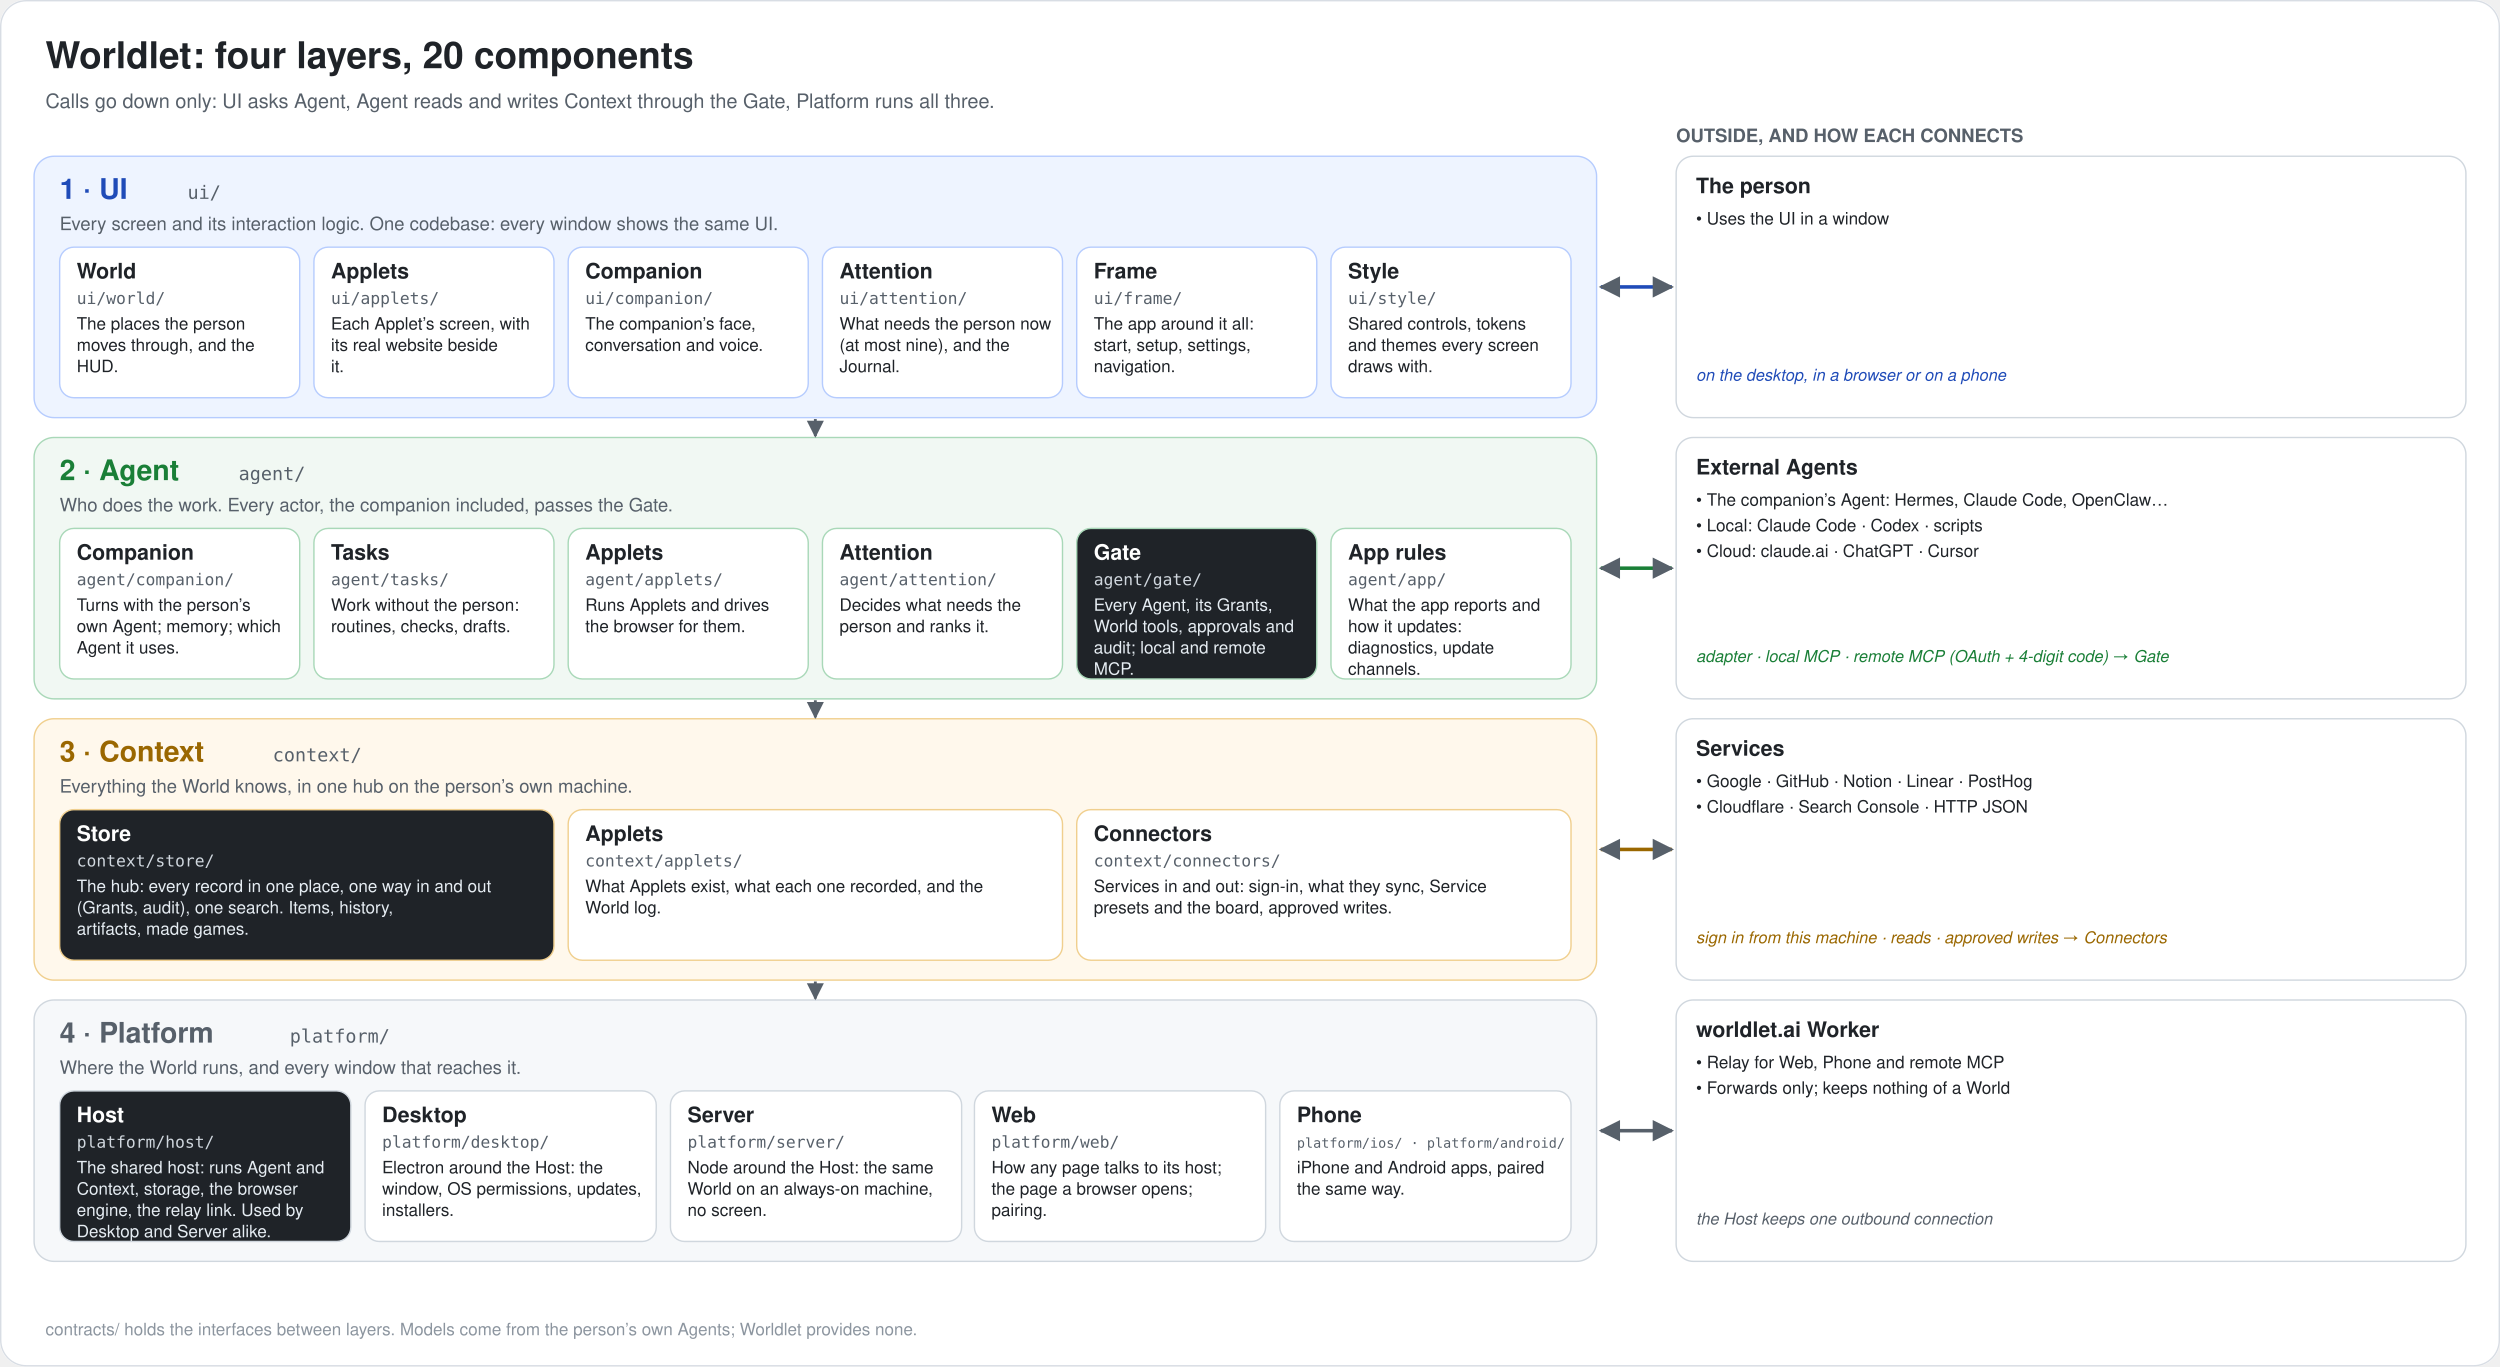
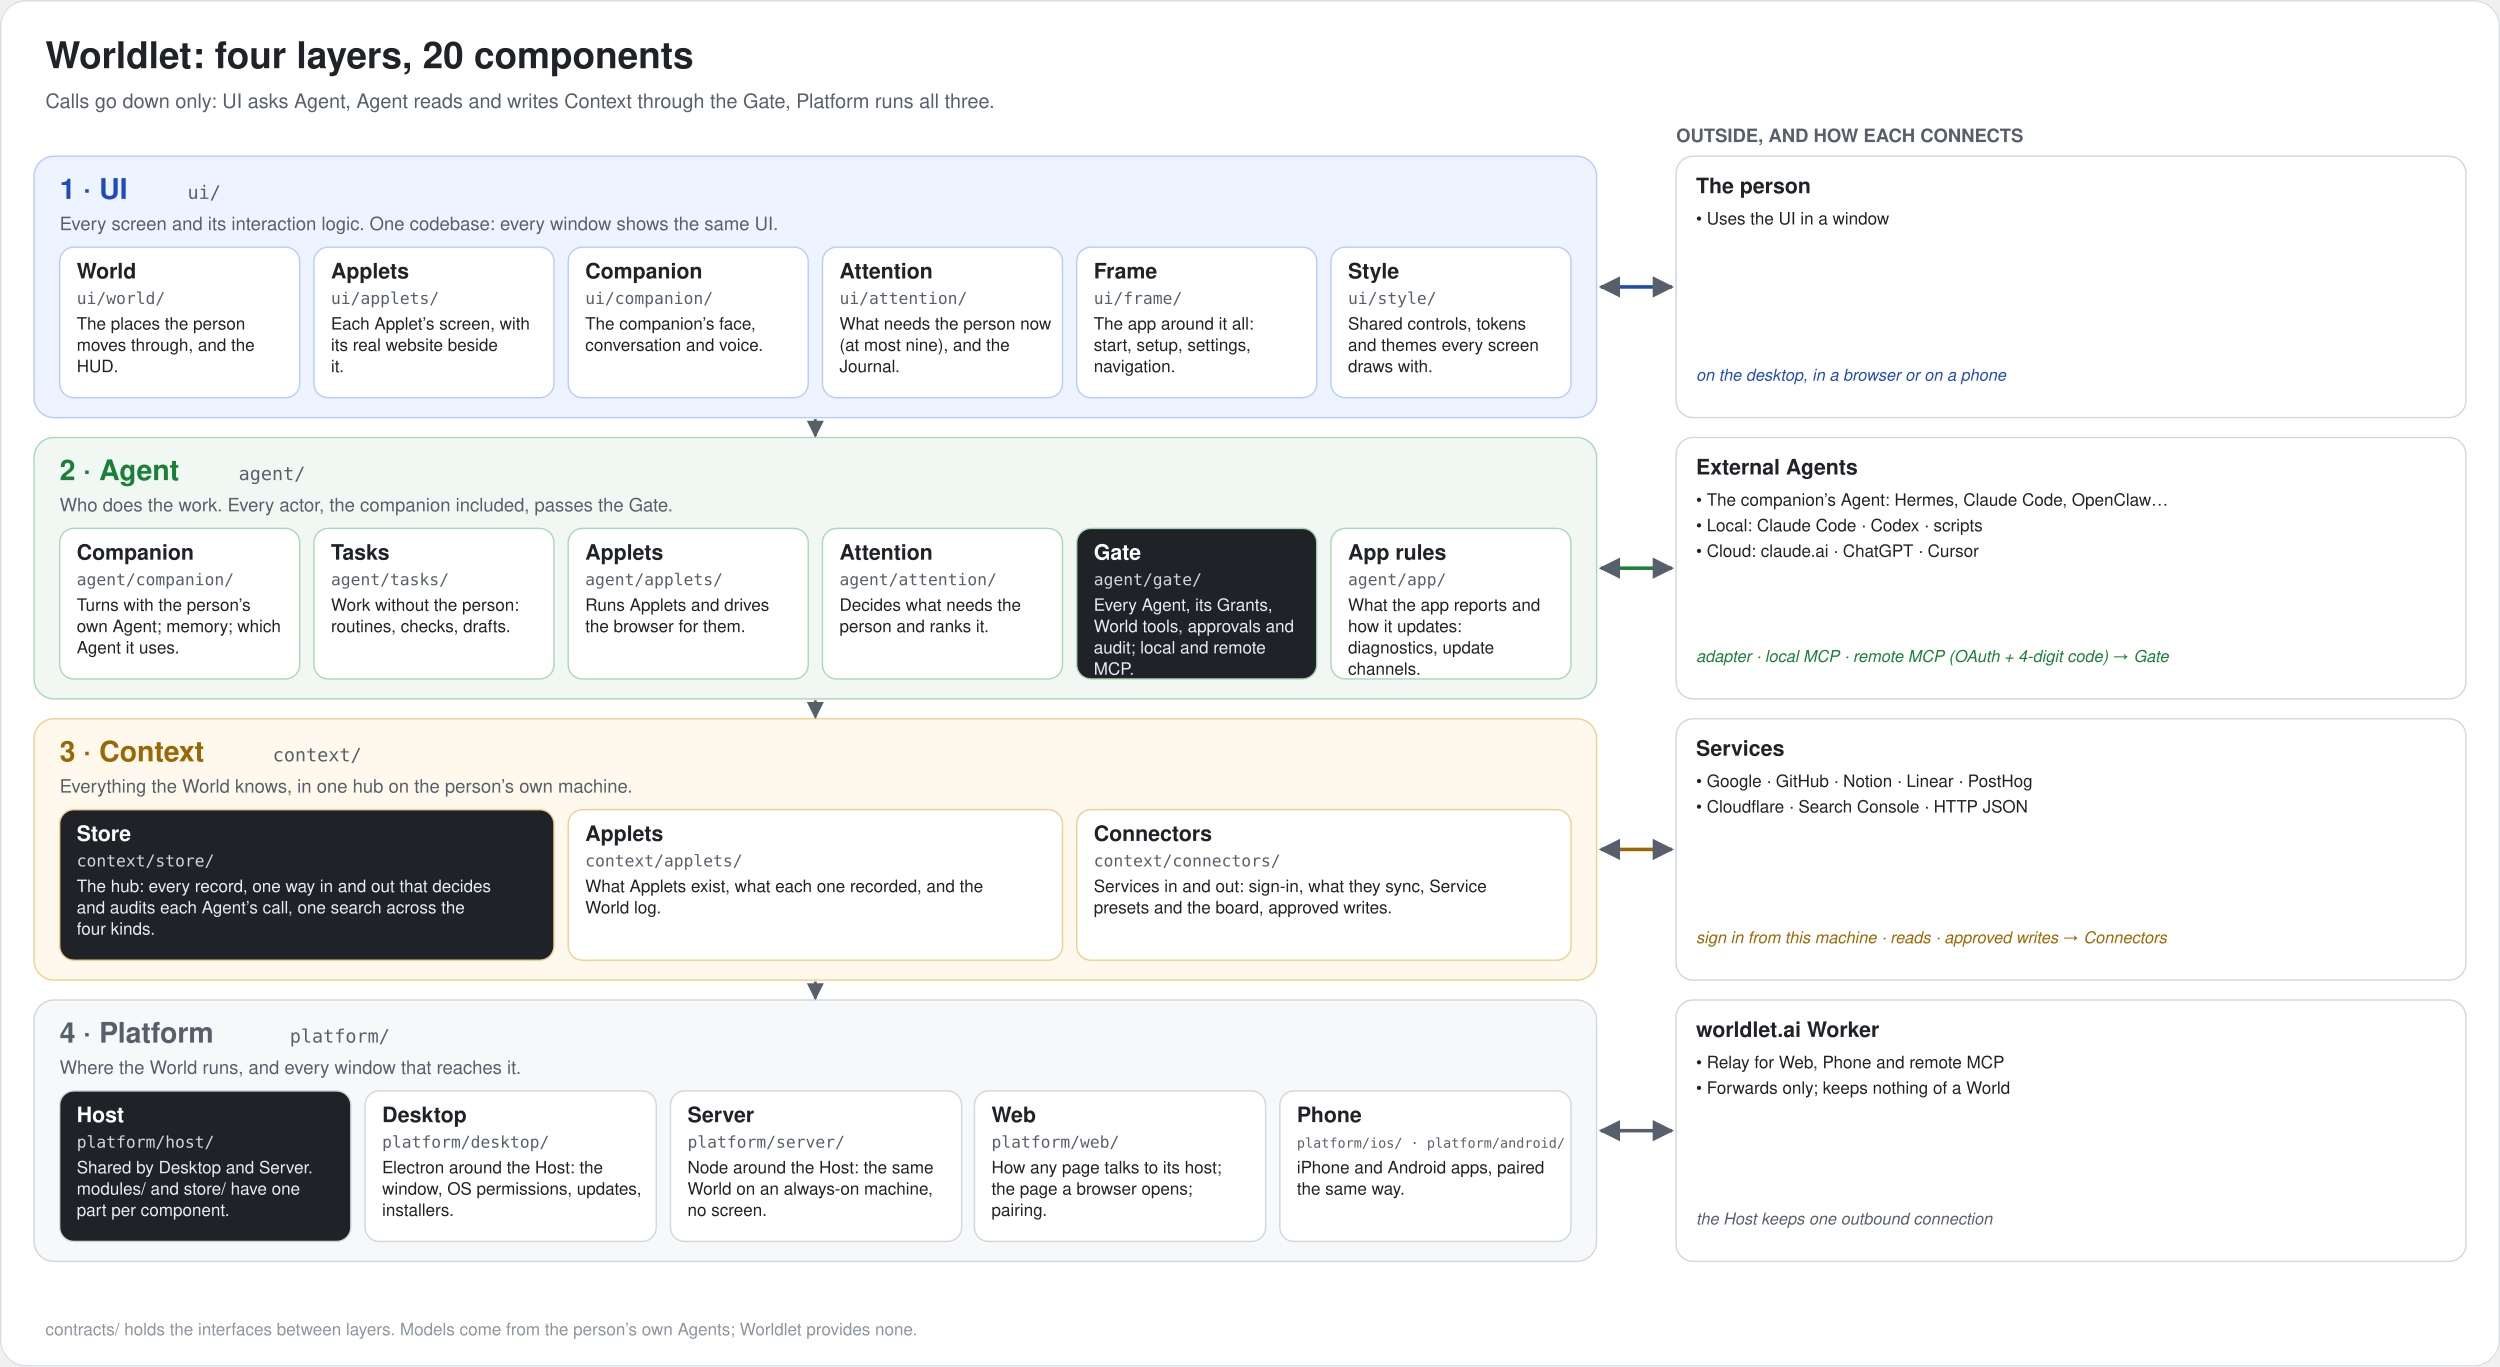
<svg xmlns="http://www.w3.org/2000/svg" width="1760" height="962" viewBox="0 0 1760 962" font-family="-apple-system, 'Segoe UI', Helvetica, Arial, sans-serif">
  <defs>
    <marker id="ar" viewBox="0 0 10 10" refX="9" refY="5" markerWidth="6" markerHeight="6" orient="auto-start-reverse">
      <path d="M0 0L10 5L0 10z" fill="#57606A" />
    </marker>
  </defs>
  <rect width="1760" height="962" rx="18" fill="#FFFFFF" />
  <rect x="0.5" y="0.5" width="1759" height="961" rx="18" fill="none" stroke="#D8DDE4" />
  <text x="32" y="48" font-size="26" font-weight="700" fill="#1F2328">Worldlet: four layers, 20 components</text>
  <text x="32" y="76" font-size="14" fill="#57606A">Calls go down only: UI asks Agent, Agent reads and writes Context through the Gate, Platform runs all three.</text>
  <rect x="24" y="110" width="1100" height="184" rx="14" fill="#EEF4FF" stroke="#B6CCFE" />
  <text x="42" y="140" font-size="20" font-weight="800" fill="#1F4BB8">1 · UI</text>
  <text x="132" y="140" font-size="13" font-family="ui-monospace, Menlo, monospace" fill="#57606A">ui/</text>
  <text x="42" y="162" font-size="13" fill="#57606A">Every screen and its interaction logic. One codebase: every window shows the same UI.</text>
  <rect x="42" y="174" width="169" height="106" rx="10" fill="#FFFFFF" stroke="#B6CCFE" />
  <text x="54" y="196" font-size="15" font-weight="700" fill="#1F2328">World</text>
  <text x="54" y="214" font-size="11.5" font-family="ui-monospace, Menlo, monospace" fill="#57606A">ui/world/</text>
  <text x="54" y="232" font-size="12" fill="#1F2328">The places the person</text>
  <text x="54" y="247" font-size="12" fill="#1F2328">moves through, and the</text>
  <text x="54" y="262" font-size="12" fill="#1F2328">HUD.</text>
  <rect x="221" y="174" width="169" height="106" rx="10" fill="#FFFFFF" stroke="#B6CCFE" />
  <text x="233" y="196" font-size="15" font-weight="700" fill="#1F2328">Applets</text>
  <text x="233" y="214" font-size="11.5" font-family="ui-monospace, Menlo, monospace" fill="#57606A">ui/applets/</text>
  <text x="233" y="232" font-size="12" fill="#1F2328">Each Applet’s screen, with</text>
  <text x="233" y="247" font-size="12" fill="#1F2328">its real website beside</text>
  <text x="233" y="262" font-size="12" fill="#1F2328">it.</text>
  <rect x="400" y="174" width="169" height="106" rx="10" fill="#FFFFFF" stroke="#B6CCFE" />
  <text x="412" y="196" font-size="15" font-weight="700" fill="#1F2328">Companion</text>
  <text x="412" y="214" font-size="11.5" font-family="ui-monospace, Menlo, monospace" fill="#57606A">ui/companion/</text>
  <text x="412" y="232" font-size="12" fill="#1F2328">The companion’s face,</text>
  <text x="412" y="247" font-size="12" fill="#1F2328">conversation and voice.</text>
  <rect x="579" y="174" width="169" height="106" rx="10" fill="#FFFFFF" stroke="#B6CCFE" />
  <text x="591" y="196" font-size="15" font-weight="700" fill="#1F2328">Attention</text>
  <text x="591" y="214" font-size="11.5" font-family="ui-monospace, Menlo, monospace" fill="#57606A">ui/attention/</text>
  <text x="591" y="232" font-size="12" fill="#1F2328">What needs the person now</text>
  <text x="591" y="247" font-size="12" fill="#1F2328">(at most nine), and the</text>
  <text x="591" y="262" font-size="12" fill="#1F2328">Journal.</text>
  <rect x="758" y="174" width="169" height="106" rx="10" fill="#FFFFFF" stroke="#B6CCFE" />
  <text x="770" y="196" font-size="15" font-weight="700" fill="#1F2328">Frame</text>
  <text x="770" y="214" font-size="11.5" font-family="ui-monospace, Menlo, monospace" fill="#57606A">ui/frame/</text>
  <text x="770" y="232" font-size="12" fill="#1F2328">The app around it all:</text>
  <text x="770" y="247" font-size="12" fill="#1F2328">start, setup, settings,</text>
  <text x="770" y="262" font-size="12" fill="#1F2328">navigation.</text>
  <rect x="937" y="174" width="169" height="106" rx="10" fill="#FFFFFF" stroke="#B6CCFE" />
  <text x="949" y="196" font-size="15" font-weight="700" fill="#1F2328">Style</text>
  <text x="949" y="214" font-size="11.5" font-family="ui-monospace, Menlo, monospace" fill="#57606A">ui/style/</text>
  <text x="949" y="232" font-size="12" fill="#1F2328">Shared controls, tokens</text>
  <text x="949" y="247" font-size="12" fill="#1F2328">and themes every screen</text>
  <text x="949" y="262" font-size="12" fill="#1F2328">draws with.</text>
  <rect x="24" y="308" width="1100" height="184" rx="14" fill="#F1F8F3" stroke="#A9D8B8" />
  <text x="42" y="338" font-size="20" font-weight="800" fill="#1A7F37">2 · Agent</text>
  <text x="168" y="338" font-size="13" font-family="ui-monospace, Menlo, monospace" fill="#57606A">agent/</text>
  <text x="42" y="360" font-size="13" fill="#57606A">Who does the work. Every actor, the companion included, passes the Gate.</text>
  <rect x="42" y="372" width="169" height="106" rx="10" fill="#FFFFFF" stroke="#A9D8B8" />
  <text x="54" y="394" font-size="15" font-weight="700" fill="#1F2328">Companion</text>
  <text x="54" y="412" font-size="11.5" font-family="ui-monospace, Menlo, monospace" fill="#57606A">agent/companion/</text>
  <text x="54" y="430" font-size="12" fill="#1F2328">Turns with the person’s</text>
  <text x="54" y="445" font-size="12" fill="#1F2328">own Agent; memory; which</text>
  <text x="54" y="460" font-size="12" fill="#1F2328">Agent it uses.</text>
  <rect x="221" y="372" width="169" height="106" rx="10" fill="#FFFFFF" stroke="#A9D8B8" />
  <text x="233" y="394" font-size="15" font-weight="700" fill="#1F2328">Tasks</text>
  <text x="233" y="412" font-size="11.5" font-family="ui-monospace, Menlo, monospace" fill="#57606A">agent/tasks/</text>
  <text x="233" y="430" font-size="12" fill="#1F2328">Work without the person:</text>
  <text x="233" y="445" font-size="12" fill="#1F2328">routines, checks, drafts.</text>
  <rect x="400" y="372" width="169" height="106" rx="10" fill="#FFFFFF" stroke="#A9D8B8" />
  <text x="412" y="394" font-size="15" font-weight="700" fill="#1F2328">Applets</text>
  <text x="412" y="412" font-size="11.5" font-family="ui-monospace, Menlo, monospace" fill="#57606A">agent/applets/</text>
  <text x="412" y="430" font-size="12" fill="#1F2328">Runs Applets and drives</text>
  <text x="412" y="445" font-size="12" fill="#1F2328">the browser for them.</text>
  <rect x="579" y="372" width="169" height="106" rx="10" fill="#FFFFFF" stroke="#A9D8B8" />
  <text x="591" y="394" font-size="15" font-weight="700" fill="#1F2328">Attention</text>
  <text x="591" y="412" font-size="11.5" font-family="ui-monospace, Menlo, monospace" fill="#57606A">agent/attention/</text>
  <text x="591" y="430" font-size="12" fill="#1F2328">Decides what needs the</text>
  <text x="591" y="445" font-size="12" fill="#1F2328">person and ranks it.</text>
  <rect x="758" y="372" width="169" height="106" rx="10" fill="#1F2328" stroke="#A9D8B8" />
  <text x="770" y="394" font-size="15" font-weight="700" fill="#FFFFFF">Gate</text>
  <text x="770" y="412" font-size="11.5" font-family="ui-monospace, Menlo, monospace" fill="#D0D7DE">agent/gate/</text>
  <text x="770" y="430" font-size="12" fill="#E6EDF3">Every Agent, its Grants,</text>
  <text x="770" y="445" font-size="12" fill="#E6EDF3">World tools, approvals and</text>
  <text x="770" y="460" font-size="12" fill="#E6EDF3">audit; local and remote</text>
  <text x="770" y="475" font-size="12" fill="#E6EDF3">MCP.</text>
  <rect x="937" y="372" width="169" height="106" rx="10" fill="#FFFFFF" stroke="#A9D8B8" />
  <text x="949" y="394" font-size="15" font-weight="700" fill="#1F2328">App rules</text>
  <text x="949" y="412" font-size="11.5" font-family="ui-monospace, Menlo, monospace" fill="#57606A">agent/app/</text>
  <text x="949" y="430" font-size="12" fill="#1F2328">What the app reports and</text>
  <text x="949" y="445" font-size="12" fill="#1F2328">how it updates:</text>
  <text x="949" y="460" font-size="12" fill="#1F2328">diagnostics, update</text>
  <text x="949" y="475" font-size="12" fill="#1F2328">channels.</text>
  <rect x="24" y="506" width="1100" height="184" rx="14" fill="#FFF8EC" stroke="#F0CF8E" />
  <text x="42" y="536" font-size="20" font-weight="800" fill="#9A6700">3 · Context</text>
  <text x="192" y="536" font-size="13" font-family="ui-monospace, Menlo, monospace" fill="#57606A">context/</text>
  <text x="42" y="558" font-size="13" fill="#57606A">Everything the World knows, in one hub on the person’s own machine.</text>
  <rect x="42" y="570" width="348" height="106" rx="10" fill="#1F2328" stroke="#F0CF8E" />
  <text x="54" y="592" font-size="15" font-weight="700" fill="#FFFFFF">Store</text>
  <text x="54" y="610" font-size="11.5" font-family="ui-monospace, Menlo, monospace" fill="#D0D7DE">context/store/</text>
-   <text x="54" y="628" font-size="12" fill="#E6EDF3">The hub: every record in one place, one way in and out</text>
-   <text x="54" y="643" font-size="12" fill="#E6EDF3">(Grants, audit), one search. Items, history,</text>
-   <text x="54" y="658" font-size="12" fill="#E6EDF3">artifacts, made games.</text>
+   <text x="54" y="628" font-size="12" fill="#E6EDF3">The hub: every record, one way in and out that decides</text>
+   <text x="54" y="643" font-size="12" fill="#E6EDF3">and audits each Agent’s call, one search across the</text>
+   <text x="54" y="658" font-size="12" fill="#E6EDF3">four kinds.</text>
  <rect x="400" y="570" width="348" height="106" rx="10" fill="#FFFFFF" stroke="#F0CF8E" />
  <text x="412" y="592" font-size="15" font-weight="700" fill="#1F2328">Applets</text>
  <text x="412" y="610" font-size="11.5" font-family="ui-monospace, Menlo, monospace" fill="#57606A">context/applets/</text>
  <text x="412" y="628" font-size="12" fill="#1F2328">What Applets exist, what each one recorded, and the</text>
  <text x="412" y="643" font-size="12" fill="#1F2328">World log.</text>
  <rect x="758" y="570" width="348" height="106" rx="10" fill="#FFFFFF" stroke="#F0CF8E" />
  <text x="770" y="592" font-size="15" font-weight="700" fill="#1F2328">Connectors</text>
  <text x="770" y="610" font-size="11.5" font-family="ui-monospace, Menlo, monospace" fill="#57606A">context/connectors/</text>
  <text x="770" y="628" font-size="12" fill="#1F2328">Services in and out: sign-in, what they sync, Service</text>
  <text x="770" y="643" font-size="12" fill="#1F2328">presets and the board, approved writes.</text>
  <rect x="24" y="704" width="1100" height="184" rx="14" fill="#F6F8FA" stroke="#D0D7DE" />
  <text x="42" y="734" font-size="20" font-weight="800" fill="#57606A">4 · Platform</text>
  <text x="204" y="734" font-size="13" font-family="ui-monospace, Menlo, monospace" fill="#57606A">platform/</text>
  <text x="42" y="756" font-size="13" fill="#57606A">Where the World runs, and every window that reaches it.</text>
  <rect x="42" y="768" width="205" height="106" rx="10" fill="#1F2328" stroke="#D0D7DE" />
  <text x="54" y="790" font-size="15" font-weight="700" fill="#FFFFFF">Host</text>
  <text x="54" y="808" font-size="11.5" font-family="ui-monospace, Menlo, monospace" fill="#D0D7DE">platform/host/</text>
-   <text x="54" y="826" font-size="12" fill="#E6EDF3">The shared host: runs Agent and</text>
-   <text x="54" y="841" font-size="12" fill="#E6EDF3">Context, storage, the browser</text>
-   <text x="54" y="856" font-size="12" fill="#E6EDF3">engine, the relay link. Used by</text>
-   <text x="54" y="871" font-size="12" fill="#E6EDF3">Desktop and Server alike.</text>
+   <text x="54" y="826" font-size="12" fill="#E6EDF3">Shared by Desktop and Server.</text>
+   <text x="54" y="841" font-size="12" fill="#E6EDF3">modules/ and store/ have one</text>
+   <text x="54" y="856" font-size="12" fill="#E6EDF3">part per component.</text>
  <rect x="257" y="768" width="205" height="106" rx="10" fill="#FFFFFF" stroke="#D0D7DE" />
  <text x="269" y="790" font-size="15" font-weight="700" fill="#1F2328">Desktop</text>
  <text x="269" y="808" font-size="11.5" font-family="ui-monospace, Menlo, monospace" fill="#57606A">platform/desktop/</text>
  <text x="269" y="826" font-size="12" fill="#1F2328">Electron around the Host: the</text>
  <text x="269" y="841" font-size="12" fill="#1F2328">window, OS permissions, updates,</text>
  <text x="269" y="856" font-size="12" fill="#1F2328">installers.</text>
  <rect x="472" y="768" width="205" height="106" rx="10" fill="#FFFFFF" stroke="#D0D7DE" />
  <text x="484" y="790" font-size="15" font-weight="700" fill="#1F2328">Server</text>
  <text x="484" y="808" font-size="11.5" font-family="ui-monospace, Menlo, monospace" fill="#57606A">platform/server/</text>
  <text x="484" y="826" font-size="12" fill="#1F2328">Node around the Host: the same</text>
  <text x="484" y="841" font-size="12" fill="#1F2328">World on an always-on machine,</text>
  <text x="484" y="856" font-size="12" fill="#1F2328">no screen.</text>
  <rect x="686" y="768" width="205" height="106" rx="10" fill="#FFFFFF" stroke="#D0D7DE" />
  <text x="698" y="790" font-size="15" font-weight="700" fill="#1F2328">Web</text>
  <text x="698" y="808" font-size="11.5" font-family="ui-monospace, Menlo, monospace" fill="#57606A">platform/web/</text>
  <text x="698" y="826" font-size="12" fill="#1F2328">How any page talks to its host;</text>
  <text x="698" y="841" font-size="12" fill="#1F2328">the page a browser opens;</text>
  <text x="698" y="856" font-size="12" fill="#1F2328">pairing.</text>
  <rect x="901" y="768" width="205" height="106" rx="10" fill="#FFFFFF" stroke="#D0D7DE" />
  <text x="913" y="790" font-size="15" font-weight="700" fill="#1F2328">Phone</text>
  <text x="913" y="808" font-size="9.5" font-family="ui-monospace, Menlo, monospace" fill="#57606A">platform/ios/ · platform/android/</text>
  <text x="913" y="826" font-size="12" fill="#1F2328">iPhone and Android apps, paired</text>
  <text x="913" y="841" font-size="12" fill="#1F2328">the same way.</text>
  <line x1="574.0" y1="295" x2="574.0" y2="307" stroke="#57606A" stroke-width="2" marker-end="url(#ar)" />
  <line x1="574.0" y1="493" x2="574.0" y2="505" stroke="#57606A" stroke-width="2" marker-end="url(#ar)" />
  <line x1="574.0" y1="691" x2="574.0" y2="703" stroke="#57606A" stroke-width="2" marker-end="url(#ar)" />
  <text x="1180" y="100" font-size="13" font-weight="700" fill="#57606A">OUTSIDE, AND HOW EACH CONNECTS</text>
  <rect x="1180" y="110" width="556" height="184" rx="12" fill="#FFFFFF" stroke="#D0D7DE" />
  <text x="1194" y="136" font-size="15" font-weight="700" fill="#1F2328">The person</text>
  <text x="1194" y="158" font-size="12" fill="#1F2328">• Uses the UI in a window</text>
  <text x="1194" y="268" font-size="11.5" font-style="italic" fill="#1F4BB8">on the desktop, in a browser or on a phone</text>
  <line x1="1177" y1="202.0" x2="1127" y2="202.0" stroke="#1F4BB8" stroke-width="2.5" marker-start="url(#ar)" marker-end="url(#ar)" />
  <rect x="1180" y="308" width="556" height="184" rx="12" fill="#FFFFFF" stroke="#D0D7DE" />
  <text x="1194" y="334" font-size="15" font-weight="700" fill="#1F2328">External Agents</text>
  <text x="1194" y="356" font-size="12" fill="#1F2328">• The companion’s Agent: Hermes, Claude Code, OpenClaw…</text>
  <text x="1194" y="374" font-size="12" fill="#1F2328">• Local: Claude Code · Codex · scripts</text>
  <text x="1194" y="392" font-size="12" fill="#1F2328">• Cloud: claude.ai · ChatGPT · Cursor</text>
  <text x="1194" y="466" font-size="11.5" font-style="italic" fill="#1A7F37">adapter · local MCP · remote MCP (OAuth + 4-digit code) → Gate</text>
  <line x1="1177" y1="400.0" x2="1127" y2="400.0" stroke="#1A7F37" stroke-width="2.5" marker-start="url(#ar)" marker-end="url(#ar)" />
  <rect x="1180" y="506" width="556" height="184" rx="12" fill="#FFFFFF" stroke="#D0D7DE" />
  <text x="1194" y="532" font-size="15" font-weight="700" fill="#1F2328">Services</text>
  <text x="1194" y="554" font-size="12" fill="#1F2328">• Google · GitHub · Notion · Linear · PostHog</text>
  <text x="1194" y="572" font-size="12" fill="#1F2328">• Cloudflare · Search Console · HTTP JSON</text>
  <text x="1194" y="664" font-size="11.5" font-style="italic" fill="#9A6700">sign in from this machine · reads · approved writes → Connectors</text>
  <line x1="1177" y1="598.0" x2="1127" y2="598.0" stroke="#9A6700" stroke-width="2.5" marker-start="url(#ar)" marker-end="url(#ar)" />
  <rect x="1180" y="704" width="556" height="184" rx="12" fill="#FFFFFF" stroke="#D0D7DE" />
  <text x="1194" y="730" font-size="15" font-weight="700" fill="#1F2328">worldlet.ai Worker</text>
  <text x="1194" y="752" font-size="12" fill="#1F2328">• Relay for Web, Phone and remote MCP</text>
  <text x="1194" y="770" font-size="12" fill="#1F2328">• Forwards only; keeps nothing of a World</text>
  <text x="1194" y="862" font-size="11.5" font-style="italic" fill="#57606A">the Host keeps one outbound connection</text>
  <line x1="1177" y1="796.0" x2="1127" y2="796.0" stroke="#57606A" stroke-width="2.5" marker-start="url(#ar)" marker-end="url(#ar)" />
  <text x="32" y="940" font-size="12" fill="#8C959F">contracts/ holds the interfaces between layers. Models come from the person’s own Agents; Worldlet provides none.</text>
</svg>
